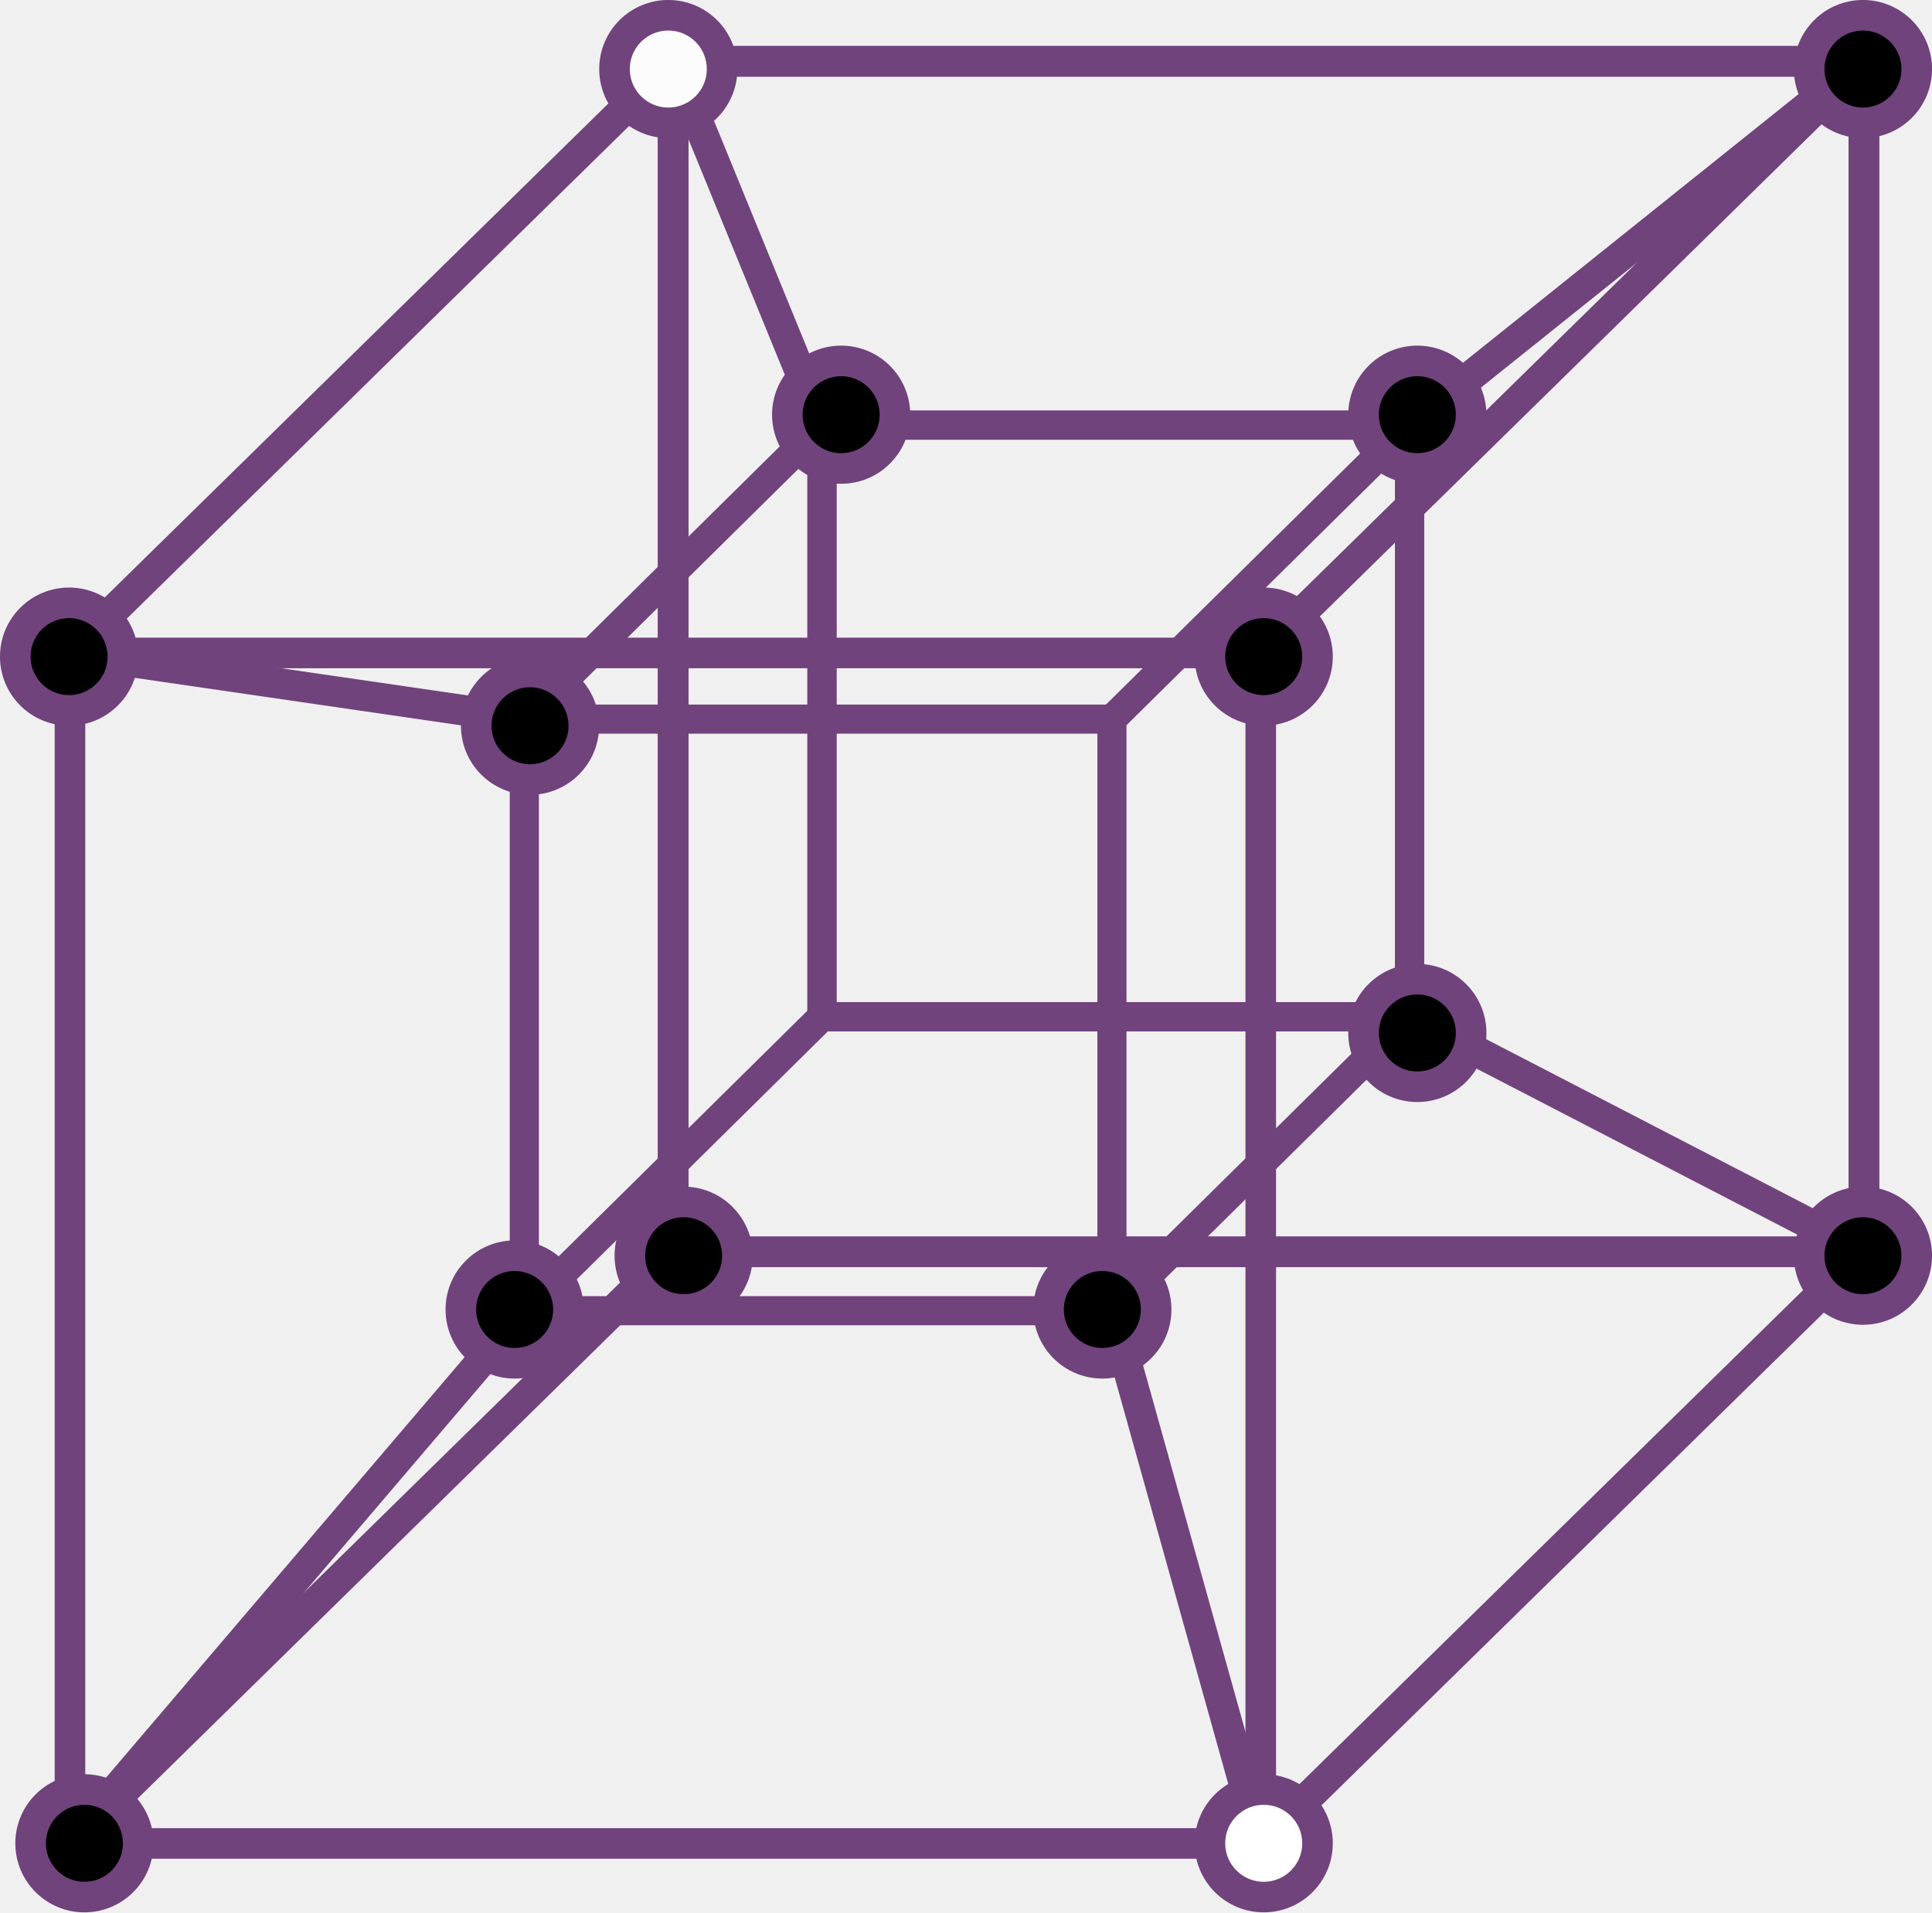
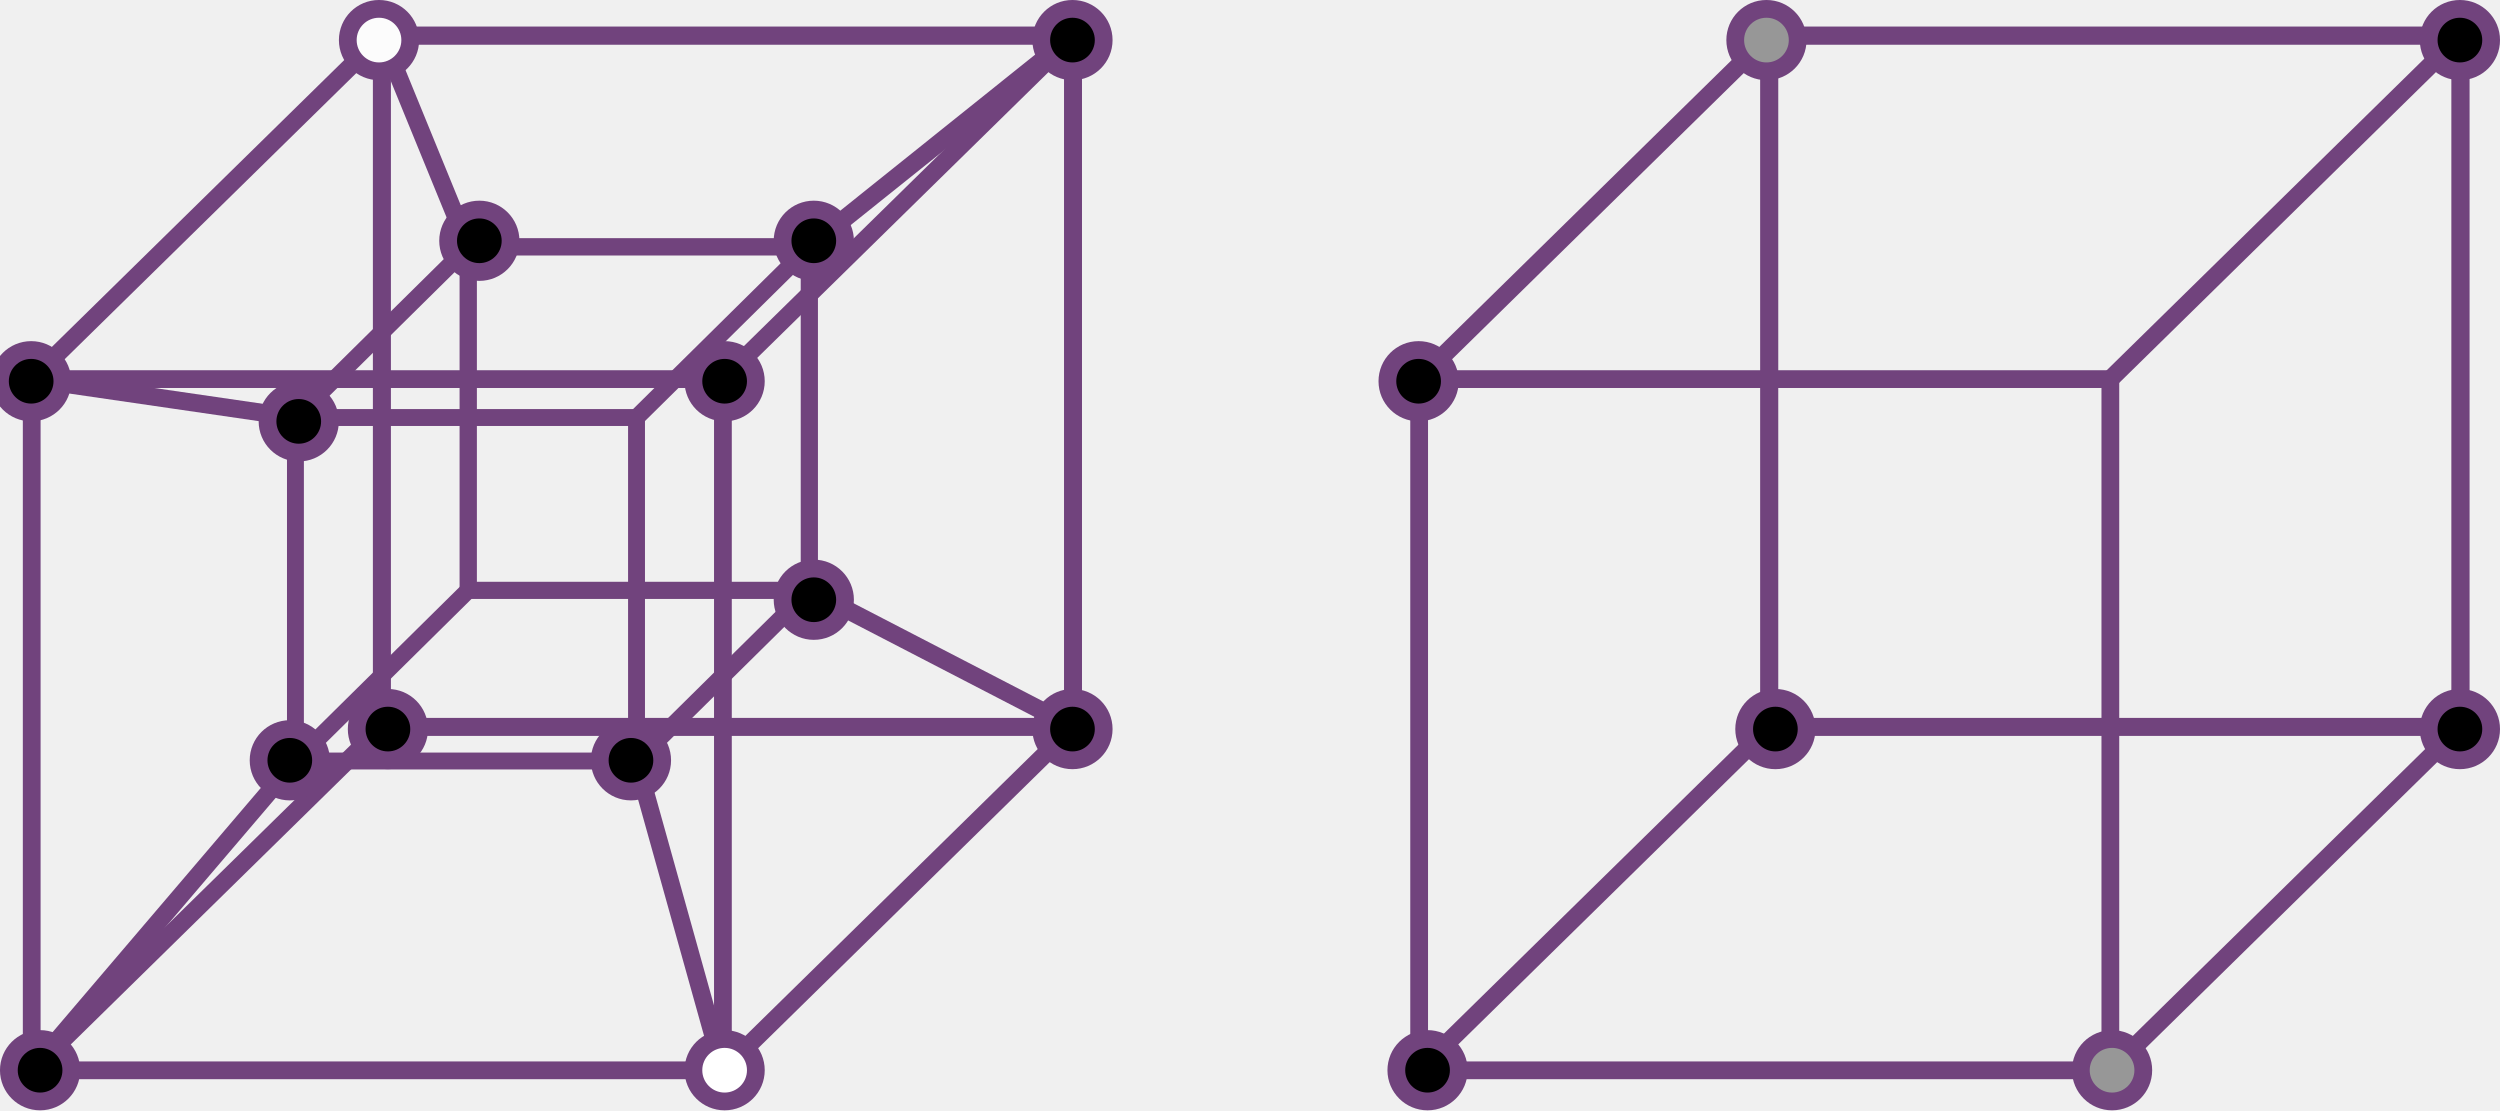
- <svg xmlns="http://www.w3.org/2000/svg" id="svg5" version="1.1" viewBox="0 0 37.893 37.516" height="37.516mm" width="37.893mm">
+ <svg xmlns="http://www.w3.org/2000/svg" id="svg5" version="1.1" viewBox="0 0 84.472 37.516" height="37.516mm" width="84.472mm">
  <defs id="defs2" />
-   <g id="layer1" transform="translate(-49.88435,8.229643)">
+   <g id="layer1" transform="translate(-50.1857,8.229643)">
    <rect style="opacity:1;fill:#93c684;fill-opacity:1;stroke:#437d78;stroke-width:0.4;stroke-dasharray:none;stroke-opacity:1" id="rect49362" width="23.807" height="12.054" x="46.421" y="67.383" ry="2.26" />
    <rect style="opacity:1;fill:#7c9aa1;fill-opacity:1;stroke:#437d78;stroke-width:0.4;stroke-dasharray:none;stroke-opacity:1" id="rect55101" width="43.521" height="25.764" x="86.063" y="60.528" ry="3.014" />
    <rect style="opacity:1;fill:#93c684;fill-opacity:1;stroke:#437d78;stroke-width:0.4;stroke-dasharray:none;stroke-opacity:1" id="rect49374" width="23.807" height="12.054" x="94.94" y="67.383" ry="1.507" />
    <text xml:space="preserve" style="font-style:normal;font-variant:normal;font-weight:normal;font-stretch:normal;font-size:9.444px;line-height:1.25;font-family:'Apple Chancery';-inkscape-font-specification:'Apple Chancery';fill:#305a57;fill-opacity:1;stroke-width:0.236" x="103.324" y="76.607" id="text49380">
      <tspan id="tspan49378" style="font-style:normal;font-variant:normal;font-weight:normal;font-stretch:normal;font-family:'Apple Chancery';-inkscape-font-specification:'Apple Chancery';fill:#305a57;fill-opacity:1;stroke-width:0.236" x="103.324" y="76.607">C</tspan>
    </text>
    <text xml:space="preserve" style="font-style:normal;font-variant:normal;font-weight:normal;font-stretch:normal;font-size:7.769px;line-height:1.25;font-family:'Apple Chancery';-inkscape-font-specification:'Apple Chancery';fill:#305a57;fill-opacity:1;stroke-width:0.194" x="53.596" y="76.033" id="text49396">
      <tspan id="tspan49394" style="font-style:normal;font-variant:normal;font-weight:normal;font-stretch:normal;font-family:'Apple Chancery';-inkscape-font-specification:'Apple Chancery';fill:#305a57;fill-opacity:1;stroke-width:0.194" x="53.596" y="76.033">H<tspan style="font-style:normal;font-variant:normal;font-weight:normal;font-stretch:normal;font-size:5.05px;font-family:'CMU Serif';-inkscape-font-specification:'CMU Serif';baseline-shift:sub;fill:#305a57;fill-opacity:1;stroke-width:0.194" id="tspan49398" />
      </tspan>
    </text>
    <path style="opacity:1;fill:#437d78;fill-opacity:1;stroke:#437d78;stroke-width:0.684;stroke-dasharray:none;stroke-opacity:1" d="M 70.392,73.747 H 93.619" id="path49578" />
    <path style="opacity:1;fill:#437d78;fill-opacity:1;stroke:#437d78;stroke-width:0.7;stroke-dasharray:none;stroke-opacity:1" id="path49632" d="m 195.366,102.095 -41.193,0 20.597,-35.674 z" transform="matrix(0,0.08667255,-0.1463615,0,104.7971,58.58903)" />
    <text xml:space="preserve" style="font-style:normal;font-variant:normal;font-weight:normal;font-stretch:normal;font-size:9.444px;line-height:1.25;font-family:'Apple Chancery';-inkscape-font-specification:'Apple Chancery';fill:#437d78;fill-opacity:1;stroke-width:0.236" x="74.001" y="70.281" id="text49649">
      <tspan id="tspan49647" style="font-style:normal;font-variant:normal;font-weight:normal;font-stretch:normal;font-family:'Apple Chancery';-inkscape-font-specification:'Apple Chancery';fill:#437d78;fill-opacity:1;stroke-width:0.236" x="74.001" y="70.281">U</tspan>
    </text>
    <path style="opacity:1;fill:#437d78;fill-opacity:1;stroke:#437d78;stroke-width:0.684;stroke-dasharray:none;stroke-opacity:1" d="M 70.392,73.747 H 93.619" id="path50422" />
    <text xml:space="preserve" style="font-style:normal;font-variant:normal;font-weight:normal;font-stretch:normal;font-size:5.302px;line-height:1.25;font-family:'Apple Chancery';-inkscape-font-specification:'Apple Chancery';fill:#305a57;fill-opacity:1;stroke-width:0.133" x="60.565" y="77.266" id="text52059">
      <tspan id="tspan52057" style="font-style:normal;font-variant:normal;font-weight:normal;font-stretch:normal;font-family:'CMU Serif';-inkscape-font-specification:'CMU Serif';fill:#305a57;fill-opacity:1;stroke-width:0.133" x="60.565" y="77.266">0</tspan>
    </text>
    <text xml:space="preserve" style="font-style:normal;font-variant:normal;font-weight:normal;font-stretch:normal;font-size:7.686px;line-height:1.25;font-family:'Apple Chancery';-inkscape-font-specification:'Apple Chancery';fill:#305a57;fill-opacity:1;stroke-width:0.192" x="120.574" y="75.828" id="text55105">
      <tspan id="tspan55103" style="font-style:normal;font-variant:normal;font-weight:normal;font-stretch:normal;font-family:'Apple Chancery';-inkscape-font-specification:'Apple Chancery';fill:#305a57;fill-opacity:1;stroke-width:0.192" x="120.574" y="75.828">H</tspan>
    </text>
    <rect style="opacity:1;fill:#93c684;fill-opacity:1;stroke:#437d78;stroke-width:0.4;stroke-dasharray:none;stroke-opacity:1" id="rect60245" width="23.807" height="12.054" x="46.421" y="104.45" ry="1.808" />
    <rect style="opacity:1;fill:#93c684;fill-opacity:1;stroke:#437d78;stroke-width:0.4;stroke-dasharray:none;stroke-opacity:1" id="rect60247" width="23.807" height="12.054" x="94.94" y="104.45" ry="2.11" />
    <text xml:space="preserve" style="font-style:normal;font-variant:normal;font-weight:normal;font-stretch:normal;font-size:9.444px;line-height:1.25;font-family:'Apple Chancery';-inkscape-font-specification:'Apple Chancery';fill:#305a57;fill-opacity:1;stroke-width:0.236" x="103.324" y="113.674" id="text60251">
      <tspan id="tspan60249" style="font-style:normal;font-variant:normal;font-weight:normal;font-stretch:normal;font-family:'Apple Chancery';-inkscape-font-specification:'Apple Chancery';fill:#305a57;fill-opacity:1;stroke-width:0.236" x="103.324" y="113.674">C</tspan>
    </text>
    <path style="opacity:1;fill:#437d78;fill-opacity:1;stroke:#437d78;stroke-width:0.684;stroke-dasharray:none;stroke-opacity:1" d="M 70.392,110.814 H 93.619" id="path60259" />
    <path style="opacity:1;fill:#437d78;fill-opacity:1;stroke:#437d78;stroke-width:0.7;stroke-dasharray:none;stroke-opacity:1" id="path60261" d="m 195.366,102.095 -41.193,0 20.597,-35.674 z" transform="matrix(0,0.08667255,-0.1463615,0,104.7971,95.65605)" />
    <text xml:space="preserve" style="font-style:normal;font-variant:normal;font-weight:normal;font-stretch:normal;font-size:9.444px;line-height:1.25;font-family:'Apple Chancery';-inkscape-font-specification:'Apple Chancery';fill:#437d78;fill-opacity:1;stroke-width:0.236" x="76.563" y="106.594" id="text60265">
      <tspan id="tspan60263" style="font-style:normal;font-variant:normal;font-weight:normal;font-stretch:normal;font-family:'Apple Chancery';-inkscape-font-specification:'Apple Chancery';fill:#437d78;fill-opacity:1;stroke-width:0.236" x="76.563" y="106.594">E</tspan>
    </text>
    <path style="opacity:1;fill:#437d78;fill-opacity:1;stroke:#437d78;stroke-width:0.684;stroke-dasharray:none;stroke-opacity:1" d="M 70.392,110.814 H 93.619" id="path60267" />
    <g id="g60282" transform="rotate(90,81.82979,90.91412)">
      <path style="opacity:1;fill:#437d78;fill-opacity:1;stroke:#437d78;stroke-width:0.684;stroke-dasharray:none;stroke-opacity:1" d="M 70.392,115.334 H 93.619" id="path60273" />
      <path style="opacity:1;fill:#437d78;fill-opacity:1;stroke:#437d78;stroke-width:0.7;stroke-dasharray:none;stroke-opacity:1" id="path60275" d="m 195.366,102.095 -41.193,0 20.597,-35.674 z" transform="matrix(0,0.08667255,-0.1463615,0,104.7971,100.1764)" />
      <path style="opacity:1;fill:#437d78;fill-opacity:1;stroke:#437d78;stroke-width:0.684;stroke-dasharray:none;stroke-opacity:1" d="M 70.392,115.334 H 93.619" id="path60277" />
    </g>
    <g id="g60290" transform="matrix(0,-1,-1,0,222.7693,174.6545)">
      <path style="opacity:1;fill:#437d78;fill-opacity:1;stroke:#437d78;stroke-width:0.684;stroke-dasharray:none;stroke-opacity:1" d="M 70.392,115.334 H 93.619" id="path60284" />
      <path style="opacity:1;fill:#437d78;fill-opacity:1;stroke:#437d78;stroke-width:0.7;stroke-dasharray:none;stroke-opacity:1" id="path60286" d="m 195.366,102.095 -41.193,0 20.597,-35.674 z" transform="matrix(0,0.08667255,-0.1463615,0,104.7971,100.1764)" />
      <path style="opacity:1;fill:#437d78;fill-opacity:1;stroke:#437d78;stroke-width:0.684;stroke-dasharray:none;stroke-opacity:1" d="M 70.392,115.334 H 93.619" id="path60288" />
    </g>
    <text xml:space="preserve" style="font-style:normal;font-variant:normal;font-weight:normal;font-stretch:normal;font-size:9.444px;line-height:1.25;font-family:'Apple Chancery';-inkscape-font-specification:'Apple Chancery';fill:#305a57;fill-opacity:1;stroke-width:0.236" x="54.203" y="113.674" id="text60294">
      <tspan id="tspan60292" style="font-style:normal;font-variant:normal;font-weight:normal;font-stretch:normal;font-family:'Apple Chancery';-inkscape-font-specification:'Apple Chancery';fill:#305a57;fill-opacity:1;stroke-width:0.236" x="54.203" y="113.674">C</tspan>
    </text>
    <text xml:space="preserve" style="font-style:normal;font-variant:normal;font-weight:normal;font-stretch:normal;font-size:9.444px;line-height:1.25;font-family:'Apple Chancery';-inkscape-font-specification:'Apple Chancery';fill:#437d78;fill-opacity:1;stroke-width:0.236" x="43.865" y="96.65" id="text60338">
      <tspan id="tspan60336" style="font-style:normal;font-variant:normal;font-weight:normal;font-stretch:normal;font-family:'Apple Chancery';-inkscape-font-specification:'Apple Chancery';fill:#437d78;fill-opacity:1;stroke-width:0.236" x="43.865" y="96.65">U</tspan>
    </text>
    <text xml:space="preserve" style="font-style:normal;font-variant:normal;font-weight:normal;font-stretch:normal;font-size:9.444px;line-height:1.25;font-family:'Apple Chancery';-inkscape-font-specification:'Apple Chancery';fill:#437d78;fill-opacity:1;stroke-width:0.236" x="110.917" y="96.8" id="text60342">
      <tspan id="tspan60340" style="font-style:normal;font-variant:normal;font-weight:normal;font-stretch:normal;font-family:'Apple Chancery';-inkscape-font-specification:'Apple Chancery';fill:#437d78;fill-opacity:1;stroke-width:0.236" x="110.917" y="96.8">R</tspan>
    </text>
    <rect style="fill:none;fill-opacity:1;stroke:#71437d;stroke-width:0.6;stroke-dasharray:none;stroke-opacity:1" id="rect73320" width="23.355" height="23.355" x="51.257" y="4.58" />
    <rect style="fill:none;fill-opacity:1;stroke:#71437d;stroke-width:0.6;stroke-dasharray:none;stroke-opacity:1" id="rect74102" width="23.355" height="23.355" x="63.087" y="-7.026" />
    <rect style="fill:none;fill-opacity:1;stroke:#71437d;stroke-width:0.6;stroke-dasharray:none;stroke-opacity:1" id="rect74104" width="23.355" height="23.355" x="63.087" y="-7.026" />
    <path style="fill:none;fill-opacity:1;stroke:#71437d;stroke-width:0.6;stroke-dasharray:none;stroke-opacity:1" d="M 51.257,4.58 63.087,-7.026" id="path74169" />
    <path style="fill:none;fill-opacity:1;stroke:#71437d;stroke-width:0.6;stroke-dasharray:none;stroke-opacity:1" d="m 74.612,4.58 11.83,-11.606" id="path74171" />
    <path style="fill:none;fill-opacity:1;stroke:#71437d;stroke-width:0.6;stroke-dasharray:none;stroke-opacity:1" d="M 86.442,16.33 74.612,27.936" id="path74173" />
    <path style="fill:none;fill-opacity:1;stroke:#71437d;stroke-width:0.6;stroke-dasharray:none;stroke-opacity:1" d="M 63.087,16.33 51.257,27.936" id="path74175" />
    <rect style="fill:none;fill-opacity:1;stroke:#71437d;stroke-width:0.571;stroke-dasharray:none;stroke-opacity:1" id="rect74228" width="11.525" height="11.606" x="60.168" y="5.878" />
    <rect style="fill:none;fill-opacity:1;stroke:#71437d;stroke-width:0.571;stroke-dasharray:none;stroke-opacity:1" id="rect74230" width="11.525" height="11.606" x="66.006" y="0.111" />
    <rect style="fill:none;fill-opacity:1;stroke:#71437d;stroke-width:0.571;stroke-dasharray:none;stroke-opacity:1" id="rect74232" width="11.525" height="11.606" x="66.006" y="0.111" />
    <path style="fill:none;fill-opacity:1;stroke:#71437d;stroke-width:0.571;stroke-dasharray:none;stroke-opacity:1" d="M 60.168,5.878 66.006,0.111" id="path74234" />
    <path style="fill:none;fill-opacity:1;stroke:#71437d;stroke-width:0.571;stroke-dasharray:none;stroke-opacity:1" d="M 71.693,5.878 77.531,0.111" id="path74236" />
    <path style="fill:none;fill-opacity:1;stroke:#71437d;stroke-width:0.571;stroke-dasharray:none;stroke-opacity:1" d="m 77.531,11.717 -5.838,5.767" id="path74238" />
    <path style="fill:none;fill-opacity:1;stroke:#71437d;stroke-width:0.571;stroke-dasharray:none;stroke-opacity:1" d="m 66.006,11.717 -5.838,5.767" id="path74240" />
    <path style="fill:none;fill-opacity:1;stroke:#71437d;stroke-width:0.6;stroke-dasharray:none;stroke-opacity:1" d="M 66.006,0.111 63.087,-7.026 h 10e-7" id="path74364" />
    <path style="fill:none;fill-opacity:1;stroke:#71437d;stroke-width:0.6;stroke-dasharray:none;stroke-opacity:1" d="M 60.168,5.878 51.257,4.58" id="path74366" />
    <path style="fill:none;fill-opacity:1;stroke:#71437d;stroke-width:0.6;stroke-dasharray:none;stroke-opacity:1" d="m 60.168,17.484 -8.911,10.451" id="path74368" />
    <path style="fill:none;fill-opacity:1;stroke:#71437d;stroke-width:0.6;stroke-dasharray:none;stroke-opacity:1" d="m 71.693,17.484 2.919,10.451" id="path74370" />
    <path style="fill:none;fill-opacity:1;stroke:#71437d;stroke-width:0.6;stroke-dasharray:none;stroke-opacity:1" d="m 77.531,11.717 8.911,4.613" id="path74372" />
    <path style="fill:none;fill-opacity:1;stroke:#71437d;stroke-width:0.6;stroke-dasharray:none;stroke-opacity:1" d="M 77.531,0.111 86.442,-7.026" id="path74374" />
    <circle style="fill:#fcfcfc;fill-opacity:1;stroke:#71437d;stroke-width:0.6;stroke-dasharray:none;stroke-opacity:1" id="path74430" cx="62.992" cy="-6.875" r="1.055" />
    <circle style="fill:#000000;fill-opacity:1;stroke:#71437d;stroke-width:0.6;stroke-dasharray:none;stroke-opacity:1" id="circle74707" cx="86.423" cy="-6.875" r="1.055" />
    <circle style="fill:#000000;fill-opacity:1;stroke:#71437d;stroke-width:0.6;stroke-dasharray:none;stroke-opacity:1" id="circle74709" cx="86.423" cy="16.405" r="1.055" />
    <circle style="fill:#000000;fill-opacity:1;stroke:#71437d;stroke-width:0.6;stroke-dasharray:none;stroke-opacity:1" id="circle74711" cx="63.293" cy="16.405" r="1.055" />
    <circle style="fill:#000000;fill-opacity:1;stroke:#71437d;stroke-width:0.6;stroke-dasharray:none;stroke-opacity:1" id="circle74715" cx="51.239" cy="4.652" r="1.055" />
    <circle style="fill:#000000;fill-opacity:1;stroke:#71437d;stroke-width:0.6;stroke-dasharray:none;stroke-opacity:1" id="circle74717" cx="74.67" cy="4.652" r="1.055" />
    <circle style="fill:#ffffff;fill-opacity:1;stroke:#71437d;stroke-width:0.6;stroke-dasharray:none;stroke-opacity:1" id="circle74719" cx="74.67" cy="27.932" r="1.055" />
    <circle style="fill:#000000;fill-opacity:1;stroke:#71437d;stroke-width:0.6;stroke-dasharray:none;stroke-opacity:1" id="circle74721" cx="51.54" cy="27.932" r="1.055" />
    <circle style="fill:#000000;fill-opacity:1;stroke:#71437d;stroke-width:0.6;stroke-dasharray:none;stroke-opacity:1" id="circle74795" cx="60.28" cy="6.008" r="1.055" />
    <circle style="fill:#000000;fill-opacity:1;stroke:#71437d;stroke-width:0.6;stroke-dasharray:none;stroke-opacity:1" id="circle74797" cx="66.382" cy="-0.094" r="1.055" />
    <circle style="fill:#000000;fill-opacity:1;stroke:#71437d;stroke-width:0.6;stroke-dasharray:none;stroke-opacity:1" id="circle74799" cx="77.683" cy="-0.094" r="1.055" />
    <circle style="fill:#000000;fill-opacity:1;stroke:#71437d;stroke-width:0.6;stroke-dasharray:none;stroke-opacity:1" id="circle74801" cx="77.683" cy="12.035" r="1.055" />
    <circle style="fill:#000000;fill-opacity:1;stroke:#71437d;stroke-width:0.6;stroke-dasharray:none;stroke-opacity:1" id="circle74803" cx="71.505" cy="17.46" r="1.055" />
    <circle style="fill:#000000;fill-opacity:1;stroke:#71437d;stroke-width:0.6;stroke-dasharray:none;stroke-opacity:1" id="circle74805" cx="59.978" cy="17.46" r="1.055" />
+     <rect style="fill:none;fill-opacity:1;stroke:#71437d;stroke-width:0.6;stroke-dasharray:none;stroke-opacity:1" id="rect5356" width="23.355" height="23.355" x="98.137" y="4.58" />
+     <rect style="fill:none;fill-opacity:1;stroke:#71437d;stroke-width:0.6;stroke-dasharray:none;stroke-opacity:1" id="rect5358" width="23.355" height="23.355" x="109.967" y="-7.026" />
+     <rect style="fill:none;fill-opacity:1;stroke:#71437d;stroke-width:0.6;stroke-dasharray:none;stroke-opacity:1" id="rect5360" width="23.355" height="23.355" x="109.967" y="-7.026" />
+     <path style="fill:none;fill-opacity:1;stroke:#71437d;stroke-width:0.6;stroke-dasharray:none;stroke-opacity:1" d="m 98.137,4.58 11.83,-11.606" id="path5362" />
+     <path style="fill:none;fill-opacity:1;stroke:#71437d;stroke-width:0.6;stroke-dasharray:none;stroke-opacity:1" d="m 121.492,4.58 11.83,-11.606" id="path5364" />
+     <path style="fill:none;fill-opacity:1;stroke:#71437d;stroke-width:0.6;stroke-dasharray:none;stroke-opacity:1" d="M 133.322,16.33 121.492,27.936" id="path5366" />
+     <path style="fill:none;fill-opacity:1;stroke:#71437d;stroke-width:0.6;stroke-dasharray:none;stroke-opacity:1" d="M 109.967,16.33 98.137,27.936" id="path5368" />
+     <circle style="fill:#979797;fill-opacity:1;stroke:#71437d;stroke-width:0.6;stroke-dasharray:none;stroke-opacity:1" id="circle5396" cx="109.872" cy="-6.875" r="1.055" />
+     <circle style="fill:#000000;fill-opacity:1;stroke:#71437d;stroke-width:0.6;stroke-dasharray:none;stroke-opacity:1" id="circle5398" cx="133.303" cy="-6.875" r="1.055" />
+     <circle style="fill:#000000;fill-opacity:1;stroke:#71437d;stroke-width:0.6;stroke-dasharray:none;stroke-opacity:1" id="circle5400" cx="133.303" cy="16.405" r="1.055" />
+     <circle style="fill:#000000;fill-opacity:1;stroke:#71437d;stroke-width:0.6;stroke-dasharray:none;stroke-opacity:1" id="circle5402" cx="110.174" cy="16.405" r="1.055" />
+     <circle style="fill:#000000;fill-opacity:1;stroke:#71437d;stroke-width:0.6;stroke-dasharray:none;stroke-opacity:1" id="circle5404" cx="98.119" cy="4.652" r="1.055" />
+     <circle style="fill:#979797;fill-opacity:1;stroke:#71437d;stroke-width:0.6;stroke-dasharray:none;stroke-opacity:1" id="circle5408" cx="121.55" cy="27.932" r="1.055" />
+     <circle style="fill:#000000;fill-opacity:1;stroke:#71437d;stroke-width:0.6;stroke-dasharray:none;stroke-opacity:1" id="circle5410" cx="98.421" cy="27.932" r="1.055" />
  </g>
</svg>
